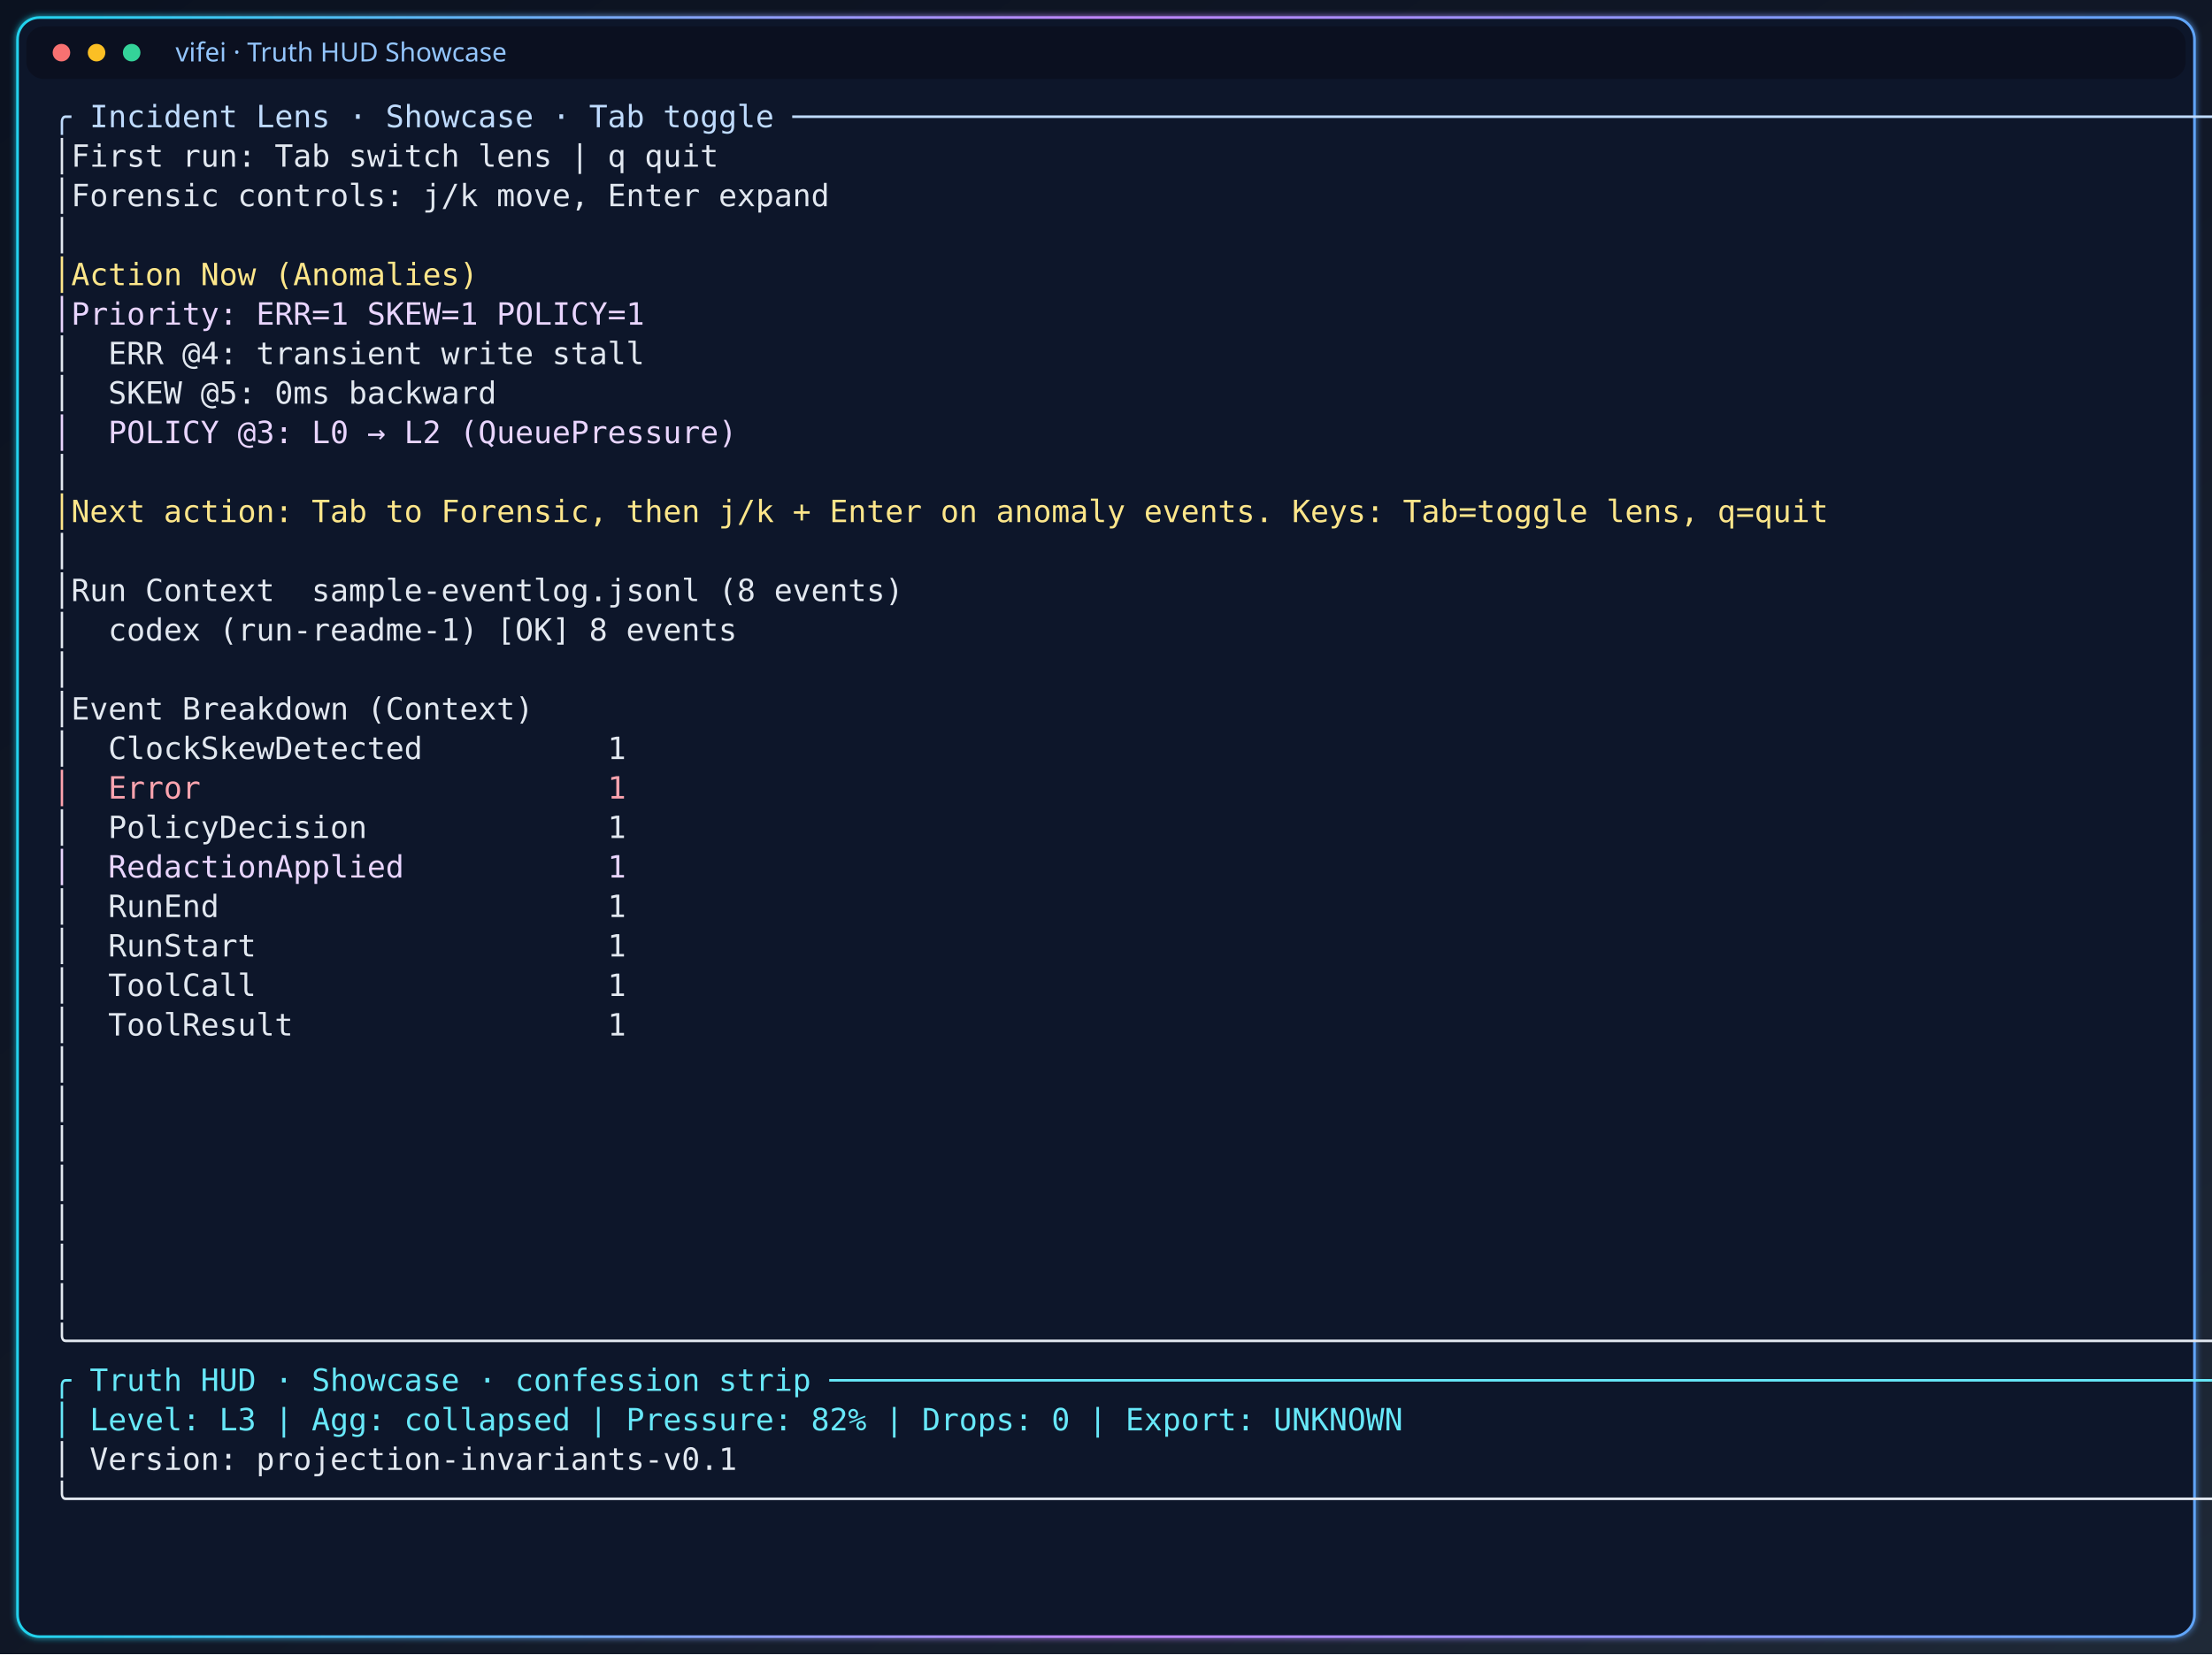
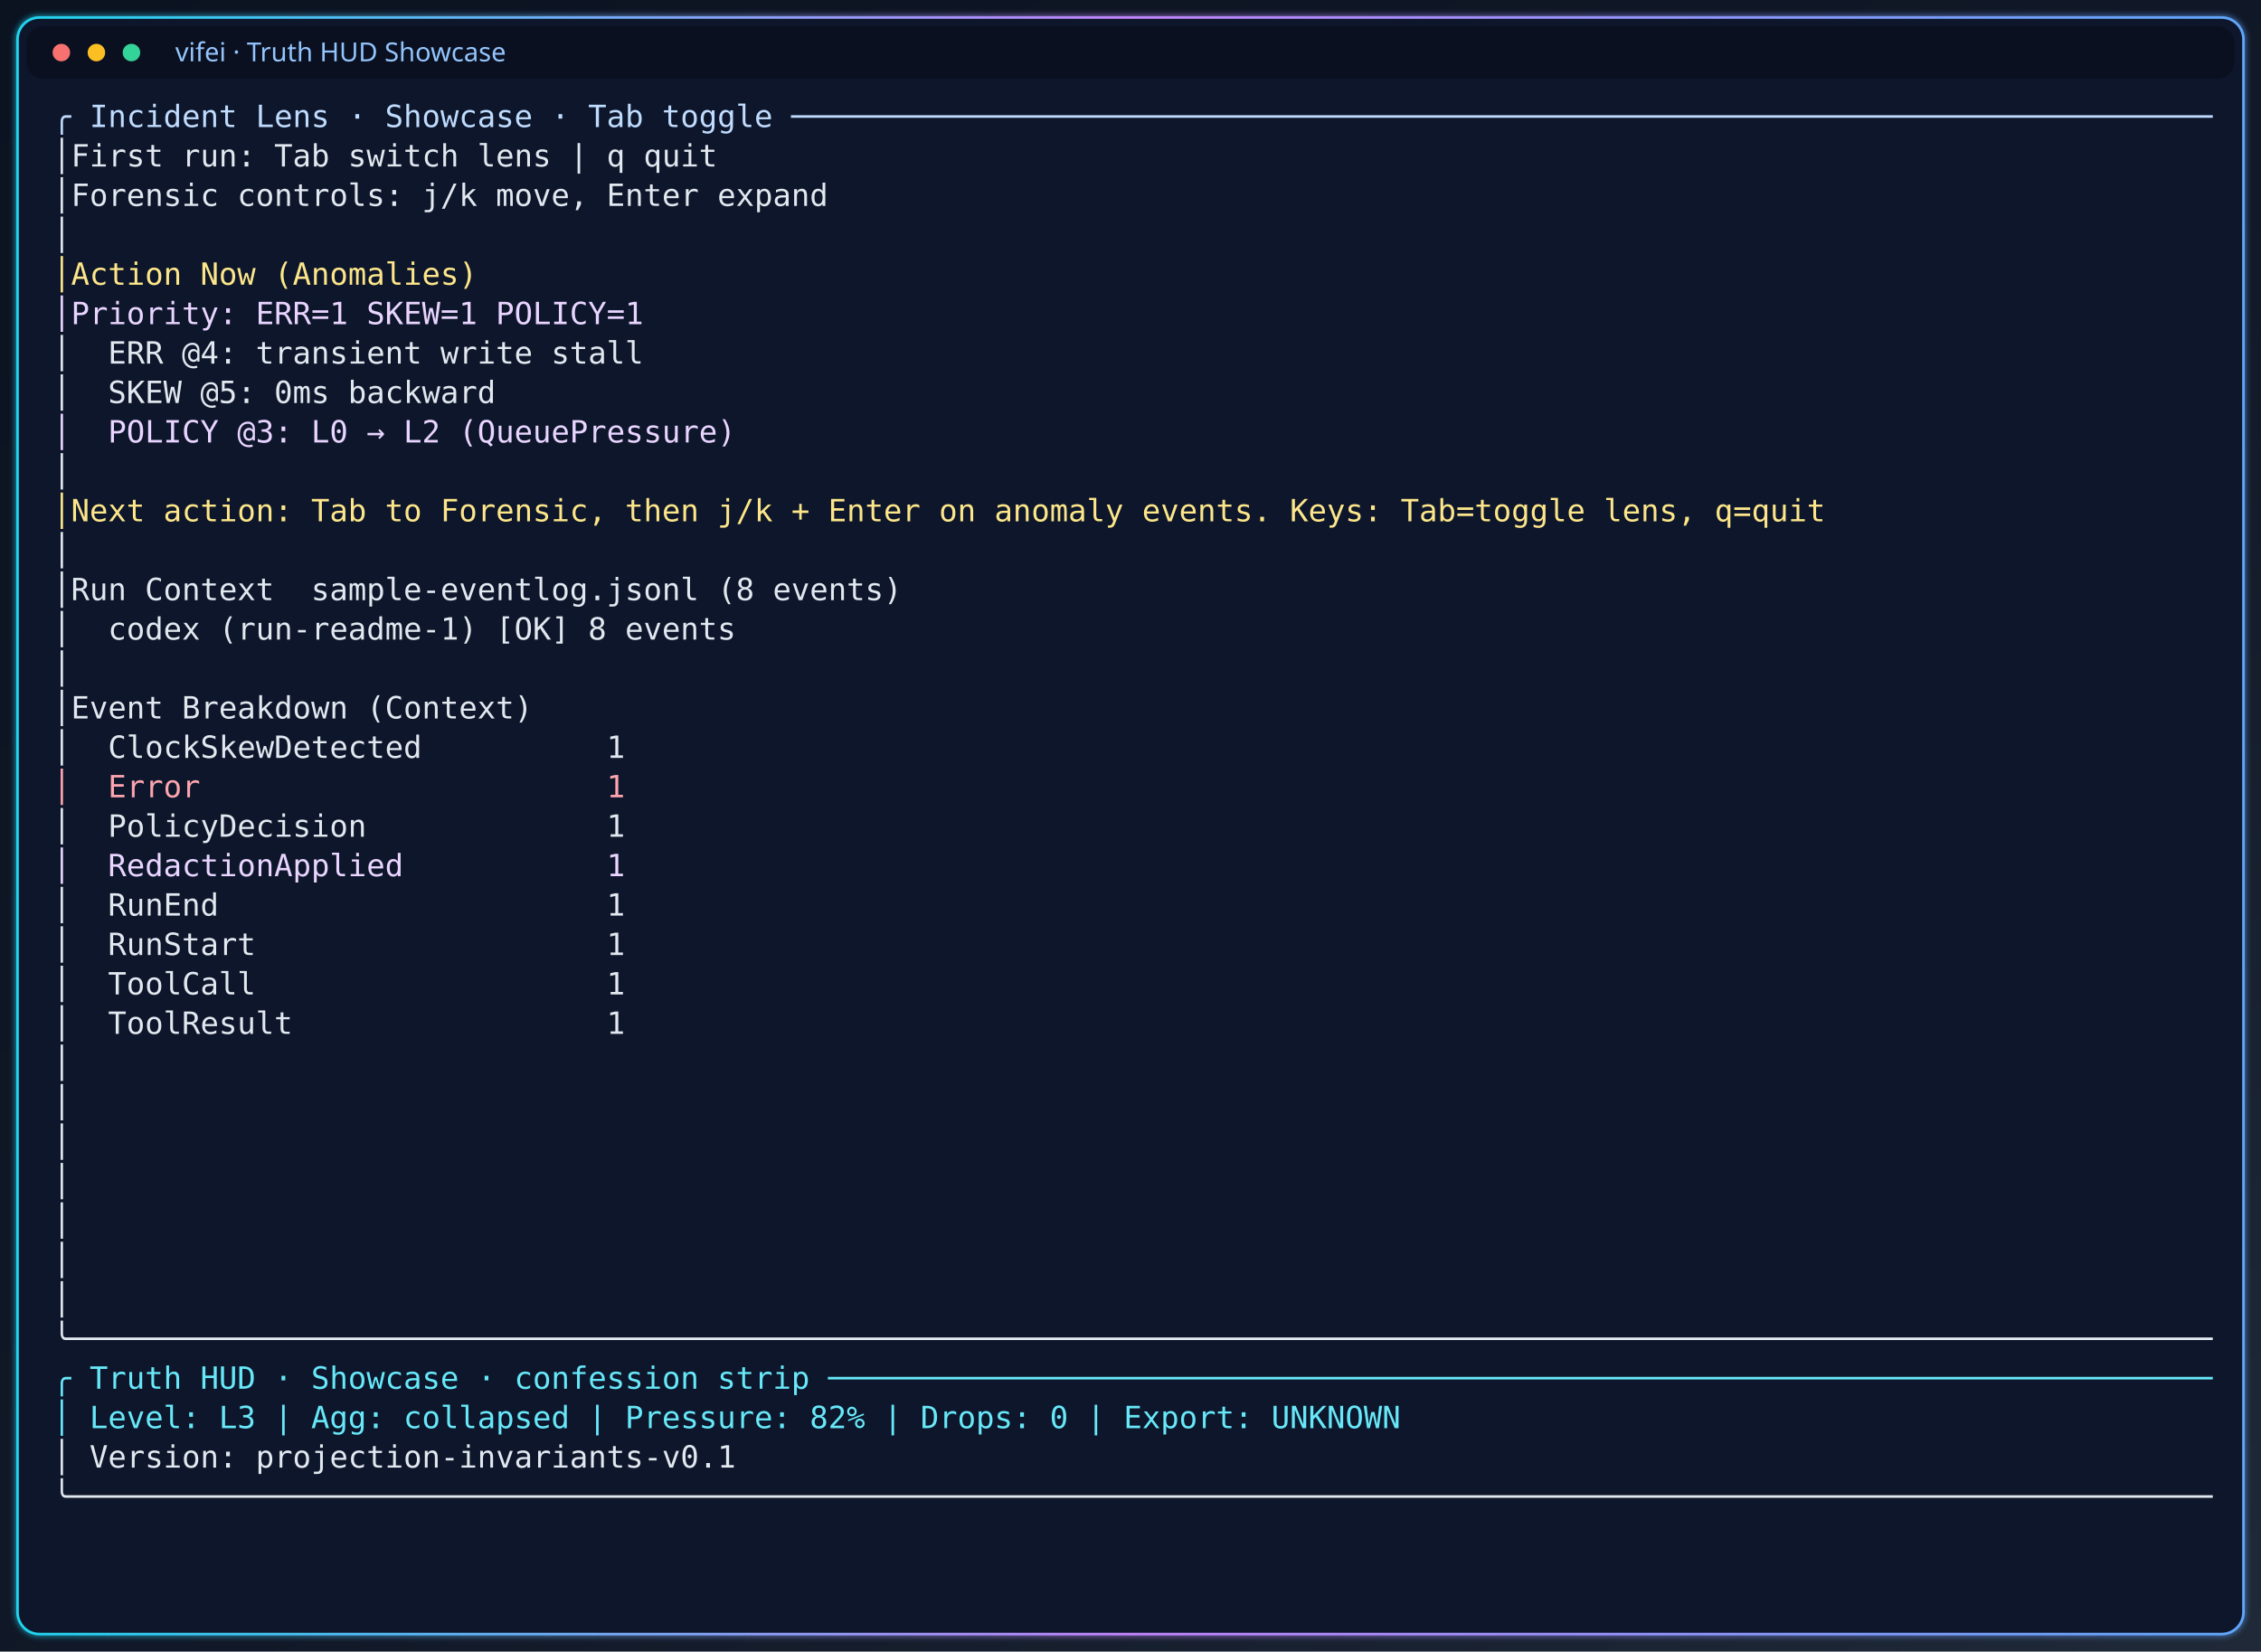
- <svg xmlns="http://www.w3.org/2000/svg" width="1008" height="754" viewBox="0 0 1008 754" role="img" aria-label="Truth HUD Showcase">
+ <svg xmlns="http://www.w3.org/2000/svg" width="1032" height="754" viewBox="0 0 1032 754" role="img" aria-label="Truth HUD Showcase">
  <defs>
    <linearGradient id="bg" x1="0" y1="0" x2="1" y2="1">
      <stop offset="0%" stop-color="#0b1220" />
      <stop offset="55%" stop-color="#111827" />
      <stop offset="100%" stop-color="#1f2937" />
    </linearGradient>
    <linearGradient id="frame" x1="0" y1="0" x2="1" y2="0">
      <stop offset="0%" stop-color="#22d3ee" />
      <stop offset="50%" stop-color="#c084fc" />
      <stop offset="100%" stop-color="#60a5fa" />
    </linearGradient>
    <filter id="glow" x="-50%" y="-50%" width="200%" height="200%">
      <feGaussianBlur stdDeviation="1.6" result="blur" />
      <feMerge>
        <feMergeNode in="blur" />
        <feMergeNode in="SourceGraphic" />
      </feMerge>
    </filter>
+     <clipPath id="terminal-viewport">
+       <rect x="22" y="42" width="988" height="698" rx="3" ry="3" />
+     </clipPath>
  </defs>
-   <rect x="0" y="0" width="1008" height="754" fill="url(#bg)" />
-   <rect x="8" y="8" width="992" height="738" fill="#0f172a" stroke="url(#frame)" filter="url(#glow)" stroke-width="1.2" rx="10" ry="10" />
-   <rect x="12" y="12" width="984" height="24" fill="#0b1020" rx="8" ry="8" />
+   <rect x="0" y="0" width="1032" height="754" fill="url(#bg)" />
+   <rect x="8" y="8" width="1016" height="738" fill="#0f172a" stroke="url(#frame)" filter="url(#glow)" stroke-width="1.2" rx="10" ry="10" />
+   <rect x="12" y="12" width="1008" height="24" fill="#0b1020" rx="8" ry="8" />
  <circle cx="28" cy="24" r="4" fill="#f87171" />
  <circle cx="44" cy="24" r="4" fill="#fbbf24" />
  <circle cx="60" cy="24" r="4" fill="#34d399" />
  <text x="80" y="28" fill="#93c5fd" font-size="12" font-family="ui-sans-serif, system-ui, sans-serif">vifei · Truth HUD Showcase</text>
-   <g font-family="ui-monospace, SFMono-Regular, Menlo, Consolas, monospace" font-size="14">
+   <g clip-path="url(#terminal-viewport)" font-family="ui-monospace, SFMono-Regular, Menlo, Consolas, 'DejaVu Sans Mono', monospace" font-size="14">
    <text x="24" y="58" fill="#bfdbfe" xml:space="preserve">╭ Incident Lens · Showcase · Tab toggle ───────────────────────────────────────────────────────────────────────────────╮</text>
    <text x="24" y="76" fill="#e2e8f0" xml:space="preserve">│First run: Tab switch lens | q quit                                                                                   │</text>
    <text x="24" y="94" fill="#e2e8f0" xml:space="preserve">│Forensic controls: j/k move, Enter expand                                                                             │</text>
    <text x="24" y="112" fill="#e2e8f0" xml:space="preserve">│                                                                                                                      │</text>
    <text x="24" y="130" fill="#fde68a" xml:space="preserve">│Action Now (Anomalies)                                                                                                │</text>
    <text x="24" y="148" fill="#e9d5ff" xml:space="preserve">│Priority: ERR=1 SKEW=1 POLICY=1                                                                                       │</text>
    <text x="24" y="166" fill="#e2e8f0" xml:space="preserve">│  ERR @4: transient write stall                                                                                       │</text>
    <text x="24" y="184" fill="#e2e8f0" xml:space="preserve">│  SKEW @5: 0ms backward                                                                                               │</text>
    <text x="24" y="202" fill="#e9d5ff" xml:space="preserve">│  POLICY @3: L0 → L2 (QueuePressure)                                                                                  │</text>
    <text x="24" y="220" fill="#e2e8f0" xml:space="preserve">│                                                                                                                      │</text>
    <text x="24" y="238" fill="#fde68a" xml:space="preserve">│Next action: Tab to Forensic, then j/k + Enter on anomaly events. Keys: Tab=toggle lens, q=quit                       │</text>
    <text x="24" y="256" fill="#e2e8f0" xml:space="preserve">│                                                                                                                      │</text>
    <text x="24" y="274" fill="#e2e8f0" xml:space="preserve">│Run Context  sample-eventlog.jsonl (8 events)                                                                         │</text>
    <text x="24" y="292" fill="#e2e8f0" xml:space="preserve">│  codex (run-readme-1) [OK] 8 events                                                                                  │</text>
    <text x="24" y="310" fill="#e2e8f0" xml:space="preserve">│                                                                                                                      │</text>
    <text x="24" y="328" fill="#e2e8f0" xml:space="preserve">│Event Breakdown (Context)                                                                                             │</text>
    <text x="24" y="346" fill="#e2e8f0" xml:space="preserve">│  ClockSkewDetected          1                                                                                        │</text>
    <text x="24" y="364" fill="#fda4af" xml:space="preserve">│  Error                      1                                                                                        │</text>
    <text x="24" y="382" fill="#e2e8f0" xml:space="preserve">│  PolicyDecision             1                                                                                        │</text>
    <text x="24" y="400" fill="#e9d5ff" xml:space="preserve">│  RedactionApplied           1                                                                                        │</text>
    <text x="24" y="418" fill="#e2e8f0" xml:space="preserve">│  RunEnd                     1                                                                                        │</text>
    <text x="24" y="436" fill="#e2e8f0" xml:space="preserve">│  RunStart                   1                                                                                        │</text>
    <text x="24" y="454" fill="#e2e8f0" xml:space="preserve">│  ToolCall                   1                                                                                        │</text>
    <text x="24" y="472" fill="#e2e8f0" xml:space="preserve">│  ToolResult                 1                                                                                        │</text>
    <text x="24" y="490" fill="#e2e8f0" xml:space="preserve">│                                                                                                                      │</text>
    <text x="24" y="508" fill="#e2e8f0" xml:space="preserve">│                                                                                                                      │</text>
    <text x="24" y="526" fill="#e2e8f0" xml:space="preserve">│                                                                                                                      │</text>
    <text x="24" y="544" fill="#e2e8f0" xml:space="preserve">│                                                                                                                      │</text>
    <text x="24" y="562" fill="#e2e8f0" xml:space="preserve">│                                                                                                                      │</text>
    <text x="24" y="580" fill="#e2e8f0" xml:space="preserve">│                                                                                                                      │</text>
    <text x="24" y="598" fill="#e2e8f0" xml:space="preserve">│                                                                                                                      │</text>
    <text x="24" y="616" fill="#e2e8f0" xml:space="preserve">╰──────────────────────────────────────────────────────────────────────────────────────────────────────────────────────╯</text>
    <text x="24" y="634" fill="#67e8f9" xml:space="preserve">╭ Truth HUD · Showcase · confession strip ─────────────────────────────────────────────────────────────────────────────╮</text>
    <text x="24" y="652" fill="#67e8f9" xml:space="preserve">│ Level: L3 | Agg: collapsed | Pressure: 82% | Drops: 0 | Export: UNKNOWN                                              │</text>
    <text x="24" y="670" fill="#e2e8f0" xml:space="preserve">│ Version: projection-invariants-v0.1                                                                                  │</text>
    <text x="24" y="688" fill="#e2e8f0" xml:space="preserve">╰──────────────────────────────────────────────────────────────────────────────────────────────────────────────────────╯</text>
  </g>
</svg>
